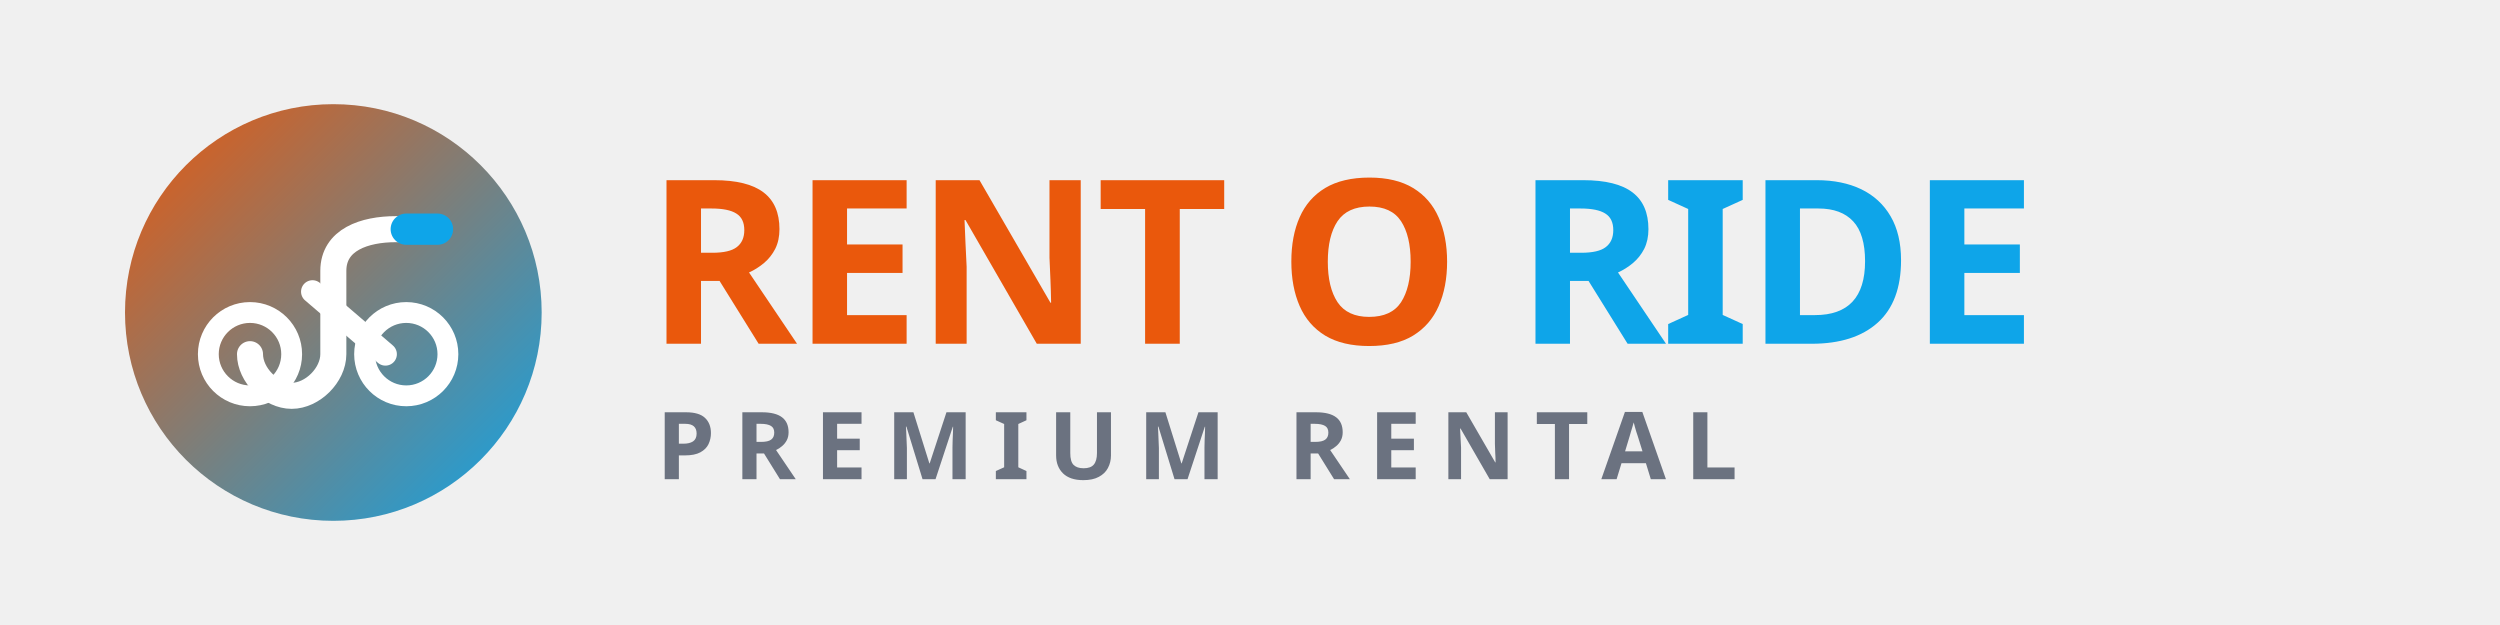
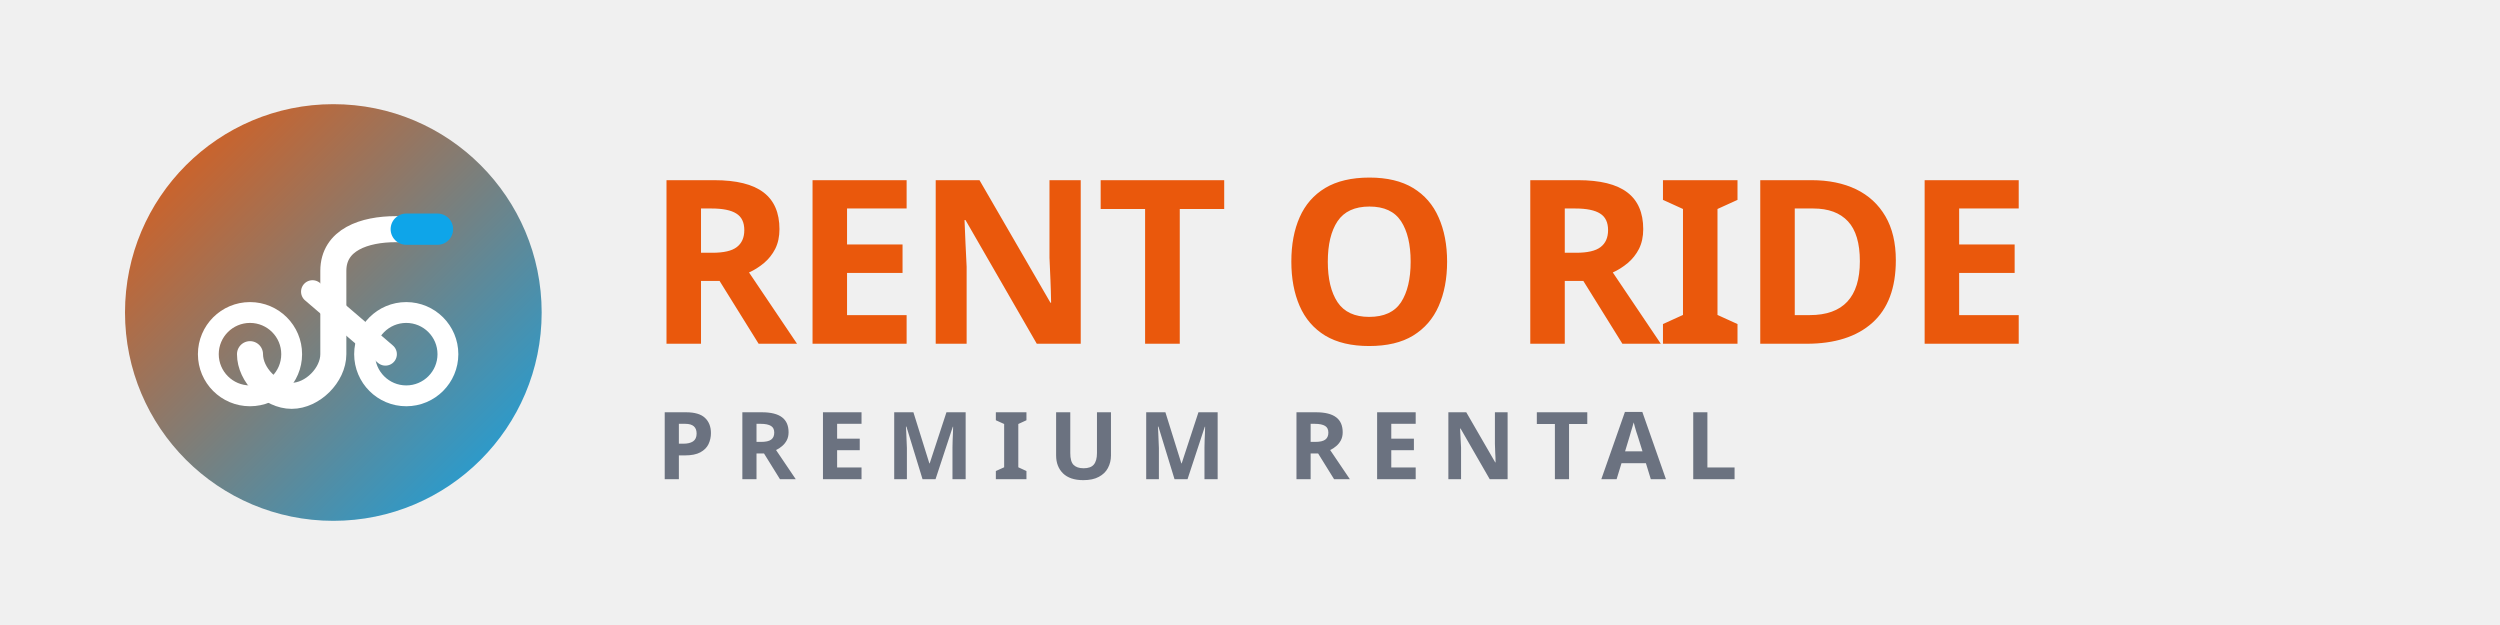
<svg xmlns="http://www.w3.org/2000/svg" viewBox="0 0 240 60" width="240" height="60">
  <defs>
    <linearGradient id="logoGrad" x1="0%" y1="0%" x2="100%" y2="100%">
      <stop offset="0%" stop-color="#EA580C" />
      <stop offset="100%" stop-color="#0EA5E9" />
    </linearGradient>
  </defs>
  <g transform="translate(10, 8)">
    <circle cx="22" cy="22" r="20" fill="url(#logoGrad)" />
    <path d="M14 26 C14 28 16 30 18 30 C20 30 22 28 22 26 L22 18 C22 15 25 14 28 14 L31 14" stroke="#FFFFFF" stroke-width="2.5" stroke-linecap="round" fill="none" />
    <circle cx="14" cy="26" r="4" stroke="#FFFFFF" stroke-width="2" fill="none" />
    <circle cx="29" cy="26" r="4" stroke="#FFFFFF" stroke-width="2" fill="none" />
    <path d="M20 20 L27 26" stroke="#FFFFFF" stroke-width="2.2" stroke-linecap="round" />
    <path d="M29 14 L32 14" stroke="#0EA5E9" stroke-width="3" stroke-linecap="round" />
  </g>
-   <text x="62" y="33" font-family="'Plus Jakarta Sans', sans-serif" font-size="22" font-weight="800" fill="#EA580C" letter-spacing="-0.5">RENT O <tspan fill="#0EA5E9">RIDE</tspan>
-   </text>
+   <text x="62" y="33" font-family="'Plus Jakarta Sans', sans-serif" font-size="22" font-weight="800" fill="#EA580C" letter-spacing="-0.5">RENT O RIDE</text>
  <text x="63" y="46" font-family="'Plus Jakarta Sans', sans-serif" font-size="9" font-weight="600" fill="#6B7280" letter-spacing="1.8">PREMIUM RENTAL</text>
</svg>
